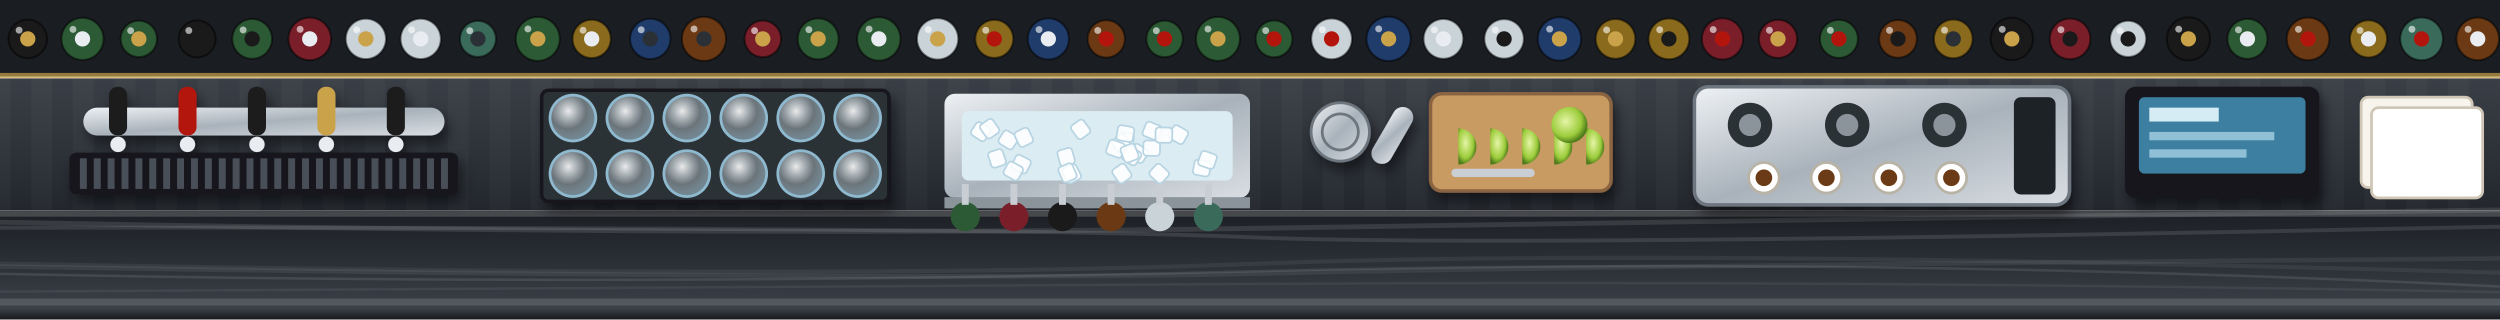
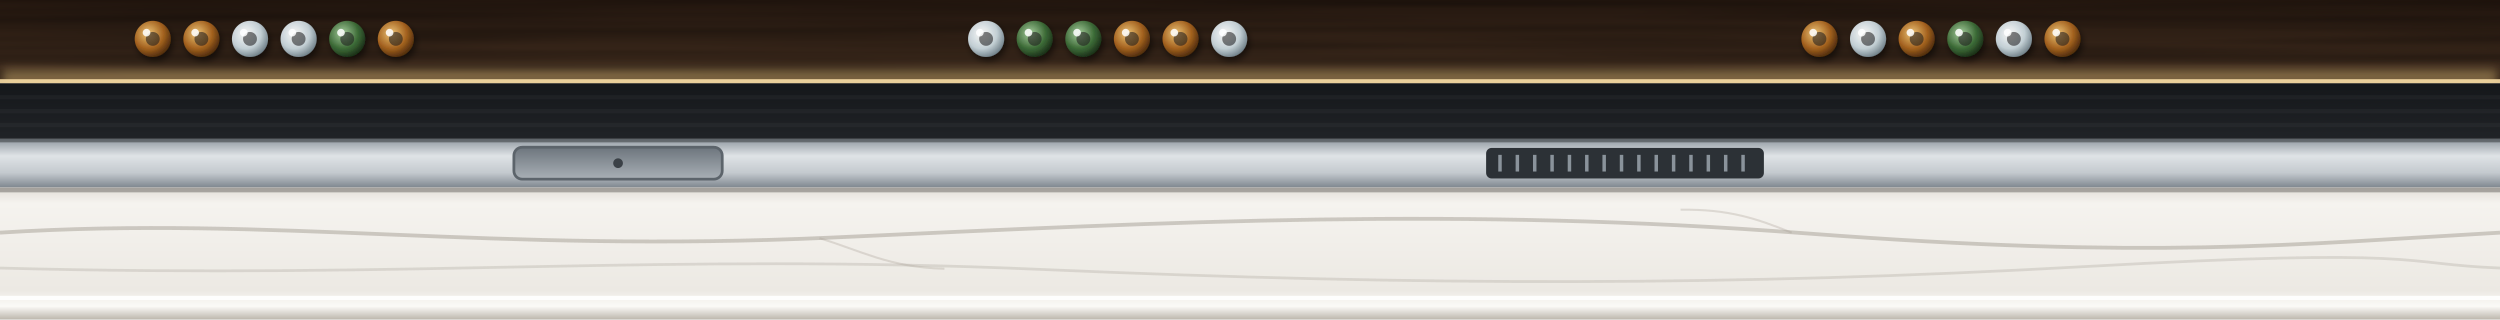
<svg xmlns="http://www.w3.org/2000/svg" viewBox="0 0 360 46">
  <defs>
-     <filter id="s" x="-30%" y="-30%" width="160%" height="160%">
-       <feGaussianBlur in="SourceAlpha" stdDeviation="0.9" />
-       <feOffset dx="0.6" dy="1.2" />
+     <filter id="grain" x="0" y="0" width="100%" height="100%">
+       <feTurbulence type="fractalNoise" baseFrequency=".012 .55" numOctaves="2" seed="3" stitchTiles="stitch" />
+       <feColorMatrix values="0 0 0 0 0  0 0 0 0 0  0 0 0 0 0  0 0 0 .55 -.18" />
+     </filter>
+     <filter id="glow" x="-5%" y="-300%" width="110%" height="700%">
+       <feGaussianBlur stdDeviation=".9" />
+     </filter>
+     <filter id="bs" x="-50%" y="-50%" width="200%" height="200%">
+       <feGaussianBlur in="SourceAlpha" stdDeviation=".45" />
+       <feOffset dx=".3" dy=".6" />
      <feComponentTransfer>
-         <feFuncA type="linear" slope="0.5" />
+         <feFuncA type="linear" slope=".55" />
      </feComponentTransfer>
      <feMerge>
        <feMergeNode />
        <feMergeNode in="SourceGraphic" />
      </feMerge>
    </filter>
-     <linearGradient id="top" x1="0" y1="0" x2="0" y2="1">
-       <stop offset="0" stop-color="#3a3f47" />
-       <stop offset="1" stop-color="#23272d" />
+     <linearGradient id="wood" x1="0" y1="0" x2="0" y2="1">
+       <stop offset="0" stop-color="#24170f" />
+       <stop offset=".8" stop-color="#3a281b" />
+       <stop offset="1" stop-color="#2a1b12" />
    </linearGradient>
-     <linearGradient id="stone" x1="0" y1="0" x2="0" y2="1">
-       <stop offset="0" stop-color="#1c1f24" />
-       <stop offset=".55" stop-color="#2d3239" />
-       <stop offset=".9" stop-color="#3b4149" />
-       <stop offset="1" stop-color="#16181c" />
+     <linearGradient id="mat" x1="0" y1="0" x2="0" y2="1">
+       <stop offset="0" stop-color="#15171a" />
+       <stop offset="1" stop-color="#202327" />
    </linearGradient>
-     <linearGradient id="steel" x1="0" y1="0" x2="1" y2="1">
-       <stop offset="0" stop-color="#eef1f4" />
-       <stop offset=".5" stop-color="#a9b2bb" />
-       <stop offset="1" stop-color="#d9dee3" />
+     <linearGradient id="steel" x1="0" y1="0" x2="0" y2="1">
+       <stop offset="0" stop-color="#8f98a0" />
+       <stop offset=".35" stop-color="#dfe3e6" />
+       <stop offset=".7" stop-color="#c3c9ce" />
+       <stop offset="1" stop-color="#7f878f" />
    </linearGradient>
-     <radialGradient id="gl" cx=".4" cy=".35" r=".65">
-       <stop offset="0" stop-color="#fff" stop-opacity=".9" />
-       <stop offset=".6" stop-color="#dff1f8" stop-opacity=".35" />
-       <stop offset="1" stop-color="#9fc3d3" stop-opacity=".6" />
+     <linearGradient id="marble" x1="0" y1="0" x2="0" y2="1">
+       <stop offset="0" stop-color="#e2ded7" />
+       <stop offset=".12" stop-color="#f5f3ef" />
+       <stop offset=".78" stop-color="#ece9e3" />
+       <stop offset=".9" stop-color="#fbfaf7" />
+       <stop offset="1" stop-color="#bdb7ad" />
+     </linearGradient>
+     <linearGradient id="sink" x1="0" y1="0" x2="0" y2="1">
+       <stop offset="0" stop-color="#6d757d" />
+       <stop offset="1" stop-color="#a9b0b6" />
+     </linearGradient>
+     <radialGradient id="amber" cx=".38" cy=".35" r=".7">
+       <stop offset="0" stop-color="#f3c878" />
+       <stop offset=".6" stop-color="#a8641f" />
+       <stop offset="1" stop-color="#4a2a0c" />
    </radialGradient>
-     <radialGradient id="lime" cx=".4" cy=".4" r=".6">
-       <stop offset="0" stop-color="#e6f5a6" />
-       <stop offset=".7" stop-color="#9ccc3c" />
-       <stop offset="1" stop-color="#4f7d1a" />
+     <radialGradient id="green" cx=".38" cy=".35" r=".7">
+       <stop offset="0" stop-color="#a9d2a0" />
+       <stop offset=".6" stop-color="#3f6e3a" />
+       <stop offset="1" stop-color="#172d15" />
    </radialGradient>
+     <radialGradient id="clear" cx=".38" cy=".35" r=".7">
+       <stop offset="0" stop-color="#ffffff" />
+       <stop offset=".6" stop-color="#c9d6dc" />
+       <stop offset="1" stop-color="#6f8089" />
+     </radialGradient>
+     <g id="b">
+       <circle r="2.6" fill-opacity=".95" />
+       <circle r="1" fill="#1a1a1a" fill-opacity=".55" />
+       <circle cx="-.9" cy="-.9" r=".55" fill="#fff" fill-opacity=".85" />
+     </g>
  </defs>
-   <rect width="360" height="11" fill="#1a1d22" />
-   <rect y="10.5" width="360" height=".8" fill="#c9a24a" fill-opacity=".7" />
-   <rect y="11.3" width="360" height="19" fill="url(#top)" />
-   <path d="M0 11.3V30.3" stroke="#fff" stroke-opacity=".025" stroke-width="3" />
-   <path d="M6 11.3V30.3" stroke="#fff" stroke-opacity=".025" stroke-width="3" />
-   <path d="M12 11.3V30.3" stroke="#fff" stroke-opacity=".025" stroke-width="3" />
-   <path d="M18 11.3V30.3" stroke="#fff" stroke-opacity=".025" stroke-width="3" />
-   <path d="M24 11.3V30.3" stroke="#fff" stroke-opacity=".025" stroke-width="3" />
-   <path d="M30 11.3V30.3" stroke="#fff" stroke-opacity=".025" stroke-width="3" />
-   <path d="M36 11.3V30.3" stroke="#fff" stroke-opacity=".025" stroke-width="3" />
-   <path d="M42 11.3V30.3" stroke="#fff" stroke-opacity=".025" stroke-width="3" />
-   <path d="M48 11.3V30.3" stroke="#fff" stroke-opacity=".025" stroke-width="3" />
-   <path d="M54 11.3V30.3" stroke="#fff" stroke-opacity=".025" stroke-width="3" />
-   <path d="M60 11.3V30.3" stroke="#fff" stroke-opacity=".025" stroke-width="3" />
-   <path d="M66 11.3V30.3" stroke="#fff" stroke-opacity=".025" stroke-width="3" />
-   <path d="M72 11.3V30.3" stroke="#fff" stroke-opacity=".025" stroke-width="3" />
-   <path d="M78 11.3V30.3" stroke="#fff" stroke-opacity=".025" stroke-width="3" />
-   <path d="M84 11.3V30.3" stroke="#fff" stroke-opacity=".025" stroke-width="3" />
-   <path d="M90 11.3V30.3" stroke="#fff" stroke-opacity=".025" stroke-width="3" />
-   <path d="M96 11.3V30.3" stroke="#fff" stroke-opacity=".025" stroke-width="3" />
-   <path d="M102 11.3V30.3" stroke="#fff" stroke-opacity=".025" stroke-width="3" />
-   <path d="M108 11.3V30.3" stroke="#fff" stroke-opacity=".025" stroke-width="3" />
-   <path d="M114 11.3V30.3" stroke="#fff" stroke-opacity=".025" stroke-width="3" />
-   <path d="M120 11.3V30.3" stroke="#fff" stroke-opacity=".025" stroke-width="3" />
-   <path d="M126 11.3V30.3" stroke="#fff" stroke-opacity=".025" stroke-width="3" />
-   <path d="M132 11.3V30.3" stroke="#fff" stroke-opacity=".025" stroke-width="3" />
-   <path d="M138 11.3V30.3" stroke="#fff" stroke-opacity=".025" stroke-width="3" />
-   <path d="M144 11.3V30.3" stroke="#fff" stroke-opacity=".025" stroke-width="3" />
-   <path d="M150 11.3V30.3" stroke="#fff" stroke-opacity=".025" stroke-width="3" />
-   <path d="M156 11.3V30.3" stroke="#fff" stroke-opacity=".025" stroke-width="3" />
-   <path d="M162 11.3V30.3" stroke="#fff" stroke-opacity=".025" stroke-width="3" />
-   <path d="M168 11.3V30.3" stroke="#fff" stroke-opacity=".025" stroke-width="3" />
-   <path d="M174 11.3V30.3" stroke="#fff" stroke-opacity=".025" stroke-width="3" />
-   <path d="M180 11.3V30.3" stroke="#fff" stroke-opacity=".025" stroke-width="3" />
-   <path d="M186 11.3V30.3" stroke="#fff" stroke-opacity=".025" stroke-width="3" />
-   <path d="M192 11.3V30.3" stroke="#fff" stroke-opacity=".025" stroke-width="3" />
-   <path d="M198 11.3V30.3" stroke="#fff" stroke-opacity=".025" stroke-width="3" />
-   <path d="M204 11.3V30.3" stroke="#fff" stroke-opacity=".025" stroke-width="3" />
-   <path d="M210 11.3V30.3" stroke="#fff" stroke-opacity=".025" stroke-width="3" />
-   <path d="M216 11.3V30.3" stroke="#fff" stroke-opacity=".025" stroke-width="3" />
-   <path d="M222 11.3V30.3" stroke="#fff" stroke-opacity=".025" stroke-width="3" />
-   <path d="M228 11.3V30.3" stroke="#fff" stroke-opacity=".025" stroke-width="3" />
-   <path d="M234 11.3V30.3" stroke="#fff" stroke-opacity=".025" stroke-width="3" />
-   <path d="M240 11.3V30.3" stroke="#fff" stroke-opacity=".025" stroke-width="3" />
-   <path d="M246 11.3V30.3" stroke="#fff" stroke-opacity=".025" stroke-width="3" />
-   <path d="M252 11.3V30.3" stroke="#fff" stroke-opacity=".025" stroke-width="3" />
-   <path d="M258 11.3V30.3" stroke="#fff" stroke-opacity=".025" stroke-width="3" />
-   <path d="M264 11.3V30.3" stroke="#fff" stroke-opacity=".025" stroke-width="3" />
-   <path d="M270 11.3V30.3" stroke="#fff" stroke-opacity=".025" stroke-width="3" />
-   <path d="M276 11.3V30.3" stroke="#fff" stroke-opacity=".025" stroke-width="3" />
-   <path d="M282 11.3V30.3" stroke="#fff" stroke-opacity=".025" stroke-width="3" />
-   <path d="M288 11.3V30.3" stroke="#fff" stroke-opacity=".025" stroke-width="3" />
-   <path d="M294 11.3V30.3" stroke="#fff" stroke-opacity=".025" stroke-width="3" />
-   <path d="M300 11.3V30.3" stroke="#fff" stroke-opacity=".025" stroke-width="3" />
-   <path d="M306 11.3V30.3" stroke="#fff" stroke-opacity=".025" stroke-width="3" />
-   <path d="M312 11.3V30.3" stroke="#fff" stroke-opacity=".025" stroke-width="3" />
-   <path d="M318 11.3V30.3" stroke="#fff" stroke-opacity=".025" stroke-width="3" />
-   <path d="M324 11.3V30.3" stroke="#fff" stroke-opacity=".025" stroke-width="3" />
-   <path d="M330 11.3V30.3" stroke="#fff" stroke-opacity=".025" stroke-width="3" />
-   <path d="M336 11.3V30.3" stroke="#fff" stroke-opacity=".025" stroke-width="3" />
-   <path d="M342 11.3V30.3" stroke="#fff" stroke-opacity=".025" stroke-width="3" />
-   <path d="M348 11.3V30.3" stroke="#fff" stroke-opacity=".025" stroke-width="3" />
-   <path d="M354 11.3V30.3" stroke="#fff" stroke-opacity=".025" stroke-width="3" />
-   <rect y="30.3" width="360" height="15.7" fill="url(#stone)" />
-   <path d="M0 32Q104.17 34.07 180 32.89T360 30.23" stroke="#fff" stroke-opacity="0.11" stroke-width="0.7" fill="none" />
-   <path d="M0 37.95Q122.88 40.29 180 38.01T360 39.27" stroke="#fff" stroke-opacity="0.06" stroke-width="0.59" fill="none" />
-   <path d="M0 42Q90.29 41.45 180 40.89T360 42.07" stroke="#fff" stroke-opacity="0.06" stroke-width="0.35" fill="none" />
-   <path d="M0 39.43Q90.76 41.33 180 39.08T360 41.26" stroke="#fff" stroke-opacity="0.1" stroke-width="0.36" fill="none" />
-   <path d="M0 32.79Q145.21 32.64 180 34.16T360 32.64" stroke="#fff" stroke-opacity="0.11" stroke-width="0.56" fill="none" />
-   <path d="M0 38.38Q135.29 40.53 180 39.42T360 37.22" stroke="#fff" stroke-opacity="0.07" stroke-width="0.65" fill="none" />
-   <rect y="30.3" width="360" height=".9" fill="#fff" fill-opacity=".18" />
-   <rect y="43" width="360" height="1" fill="#fff" fill-opacity=".14" />
-   <circle cx="4" cy="5.6" r="2.77" fill="#1a1a1a" stroke="#000" stroke-opacity=".5" stroke-width=".3" />
-   <circle cx="4" cy="5.6" r="1.1" fill="#c9a24a" />
-   <circle cx="2.75" cy="4.35" r=".5" fill="#fff" fill-opacity=".6" />
-   <circle cx="11.88" cy="5.6" r="3.04" fill="#2c5a34" stroke="#000" stroke-opacity=".5" stroke-width=".3" />
-   <circle cx="11.88" cy="5.6" r="1.1" fill="#e9edf1" />
-   <circle cx="10.51" cy="4.23" r=".5" fill="#fff" fill-opacity=".6" />
-   <circle cx="19.99" cy="5.6" r="2.62" fill="#2c5a34" stroke="#000" stroke-opacity=".5" stroke-width=".3" />
-   <circle cx="19.99" cy="5.6" r="1.1" fill="#c9a24a" />
-   <circle cx="18.81" cy="4.42" r=".5" fill="#fff" fill-opacity=".6" />
-   <circle cx="28.39" cy="5.6" r="2.66" fill="#1a1a1a" stroke="#000" stroke-opacity=".5" stroke-width=".3" />
-   <circle cx="28.39" cy="5.6" r="1.1" fill="#1a1a1a" />
-   <circle cx="27.19" cy="4.4" r=".5" fill="#fff" fill-opacity=".6" />
-   <circle cx="36.31" cy="5.6" r="2.87" fill="#2c5a34" stroke="#000" stroke-opacity=".5" stroke-width=".3" />
-   <circle cx="36.31" cy="5.6" r="1.1" fill="#1a1a1a" />
-   <circle cx="35.01" cy="4.31" r=".5" fill="#fff" fill-opacity=".6" />
-   <circle cx="44.6" cy="5.6" r="3.07" fill="#7a1f2a" stroke="#000" stroke-opacity=".5" stroke-width=".3" />
-   <circle cx="44.6" cy="5.6" r="1.1" fill="#e9edf1" />
-   <circle cx="43.22" cy="4.22" r=".5" fill="#fff" fill-opacity=".6" />
-   <circle cx="52.68" cy="5.6" r="2.91" fill="#c9d3d8" stroke="#000" stroke-opacity=".5" stroke-width=".3" />
-   <circle cx="52.68" cy="5.6" r="1.1" fill="#c9a24a" />
-   <circle cx="51.36" cy="4.29" r=".5" fill="#fff" fill-opacity=".6" />
-   <circle cx="60.58" cy="5.6" r="2.91" fill="#c9d3d8" stroke="#000" stroke-opacity=".5" stroke-width=".3" />
-   <circle cx="60.58" cy="5.6" r="1.1" fill="#e9edf1" />
-   <circle cx="59.27" cy="4.29" r=".5" fill="#fff" fill-opacity=".6" />
-   <circle cx="68.82" cy="5.6" r="2.6" fill="#3a6b5a" stroke="#000" stroke-opacity=".5" stroke-width=".3" />
-   <circle cx="68.82" cy="5.6" r="1.1" fill="#2b3036" />
-   <circle cx="67.65" cy="4.43" r=".5" fill="#fff" fill-opacity=".6" />
-   <circle cx="77.44" cy="5.6" r="3.17" fill="#2c5a34" stroke="#000" stroke-opacity=".5" stroke-width=".3" />
-   <circle cx="77.44" cy="5.6" r="1.1" fill="#c9a24a" />
-   <circle cx="76.02" cy="4.17" r=".5" fill="#fff" fill-opacity=".6" />
-   <circle cx="85.2" cy="5.6" r="2.76" fill="#8a6a1c" stroke="#000" stroke-opacity=".5" stroke-width=".3" />
-   <circle cx="85.2" cy="5.6" r="1.1" fill="#e9edf1" />
-   <circle cx="83.96" cy="4.36" r=".5" fill="#fff" fill-opacity=".6" />
-   <circle cx="93.64" cy="5.6" r="2.91" fill="#1f3c6b" stroke="#000" stroke-opacity=".5" stroke-width=".3" />
-   <circle cx="93.64" cy="5.6" r="1.1" fill="#2b3036" />
-   <circle cx="92.33" cy="4.29" r=".5" fill="#fff" fill-opacity=".6" />
-   <circle cx="101.37" cy="5.6" r="3.18" fill="#6b3a14" stroke="#000" stroke-opacity=".5" stroke-width=".3" />
-   <circle cx="101.37" cy="5.6" r="1.1" fill="#2b3036" />
-   <circle cx="99.94" cy="4.17" r=".5" fill="#fff" fill-opacity=".6" />
-   <circle cx="109.84" cy="5.6" r="2.63" fill="#7a1f2a" stroke="#000" stroke-opacity=".5" stroke-width=".3" />
-   <circle cx="109.84" cy="5.6" r="1.1" fill="#c9a24a" />
-   <circle cx="108.66" cy="4.42" r=".5" fill="#fff" fill-opacity=".6" />
-   <circle cx="117.81" cy="5.6" r="2.95" fill="#2c5a34" stroke="#000" stroke-opacity=".5" stroke-width=".3" />
-   <circle cx="117.81" cy="5.6" r="1.1" fill="#c9a24a" />
-   <circle cx="116.48" cy="4.27" r=".5" fill="#fff" fill-opacity=".6" />
-   <circle cx="126.55" cy="5.6" r="3.13" fill="#2c5a34" stroke="#000" stroke-opacity=".5" stroke-width=".3" />
-   <circle cx="126.55" cy="5.6" r="1.1" fill="#e9edf1" />
-   <circle cx="125.15" cy="4.19" r=".5" fill="#fff" fill-opacity=".6" />
-   <circle cx="135.02" cy="5.6" r="2.98" fill="#c9d3d8" stroke="#000" stroke-opacity=".5" stroke-width=".3" />
-   <circle cx="135.02" cy="5.6" r="1.1" fill="#c9a24a" />
-   <circle cx="133.67" cy="4.26" r=".5" fill="#fff" fill-opacity=".6" />
-   <circle cx="143.18" cy="5.6" r="2.74" fill="#8a6a1c" stroke="#000" stroke-opacity=".5" stroke-width=".3" />
-   <circle cx="143.18" cy="5.6" r="1.1" fill="#b3150d" />
-   <circle cx="141.95" cy="4.36" r=".5" fill="#fff" fill-opacity=".6" />
-   <circle cx="150.96" cy="5.6" r="2.97" fill="#1f3c6b" stroke="#000" stroke-opacity=".5" stroke-width=".3" />
-   <circle cx="150.96" cy="5.6" r="1.1" fill="#e9edf1" />
-   <circle cx="149.62" cy="4.26" r=".5" fill="#fff" fill-opacity=".6" />
-   <circle cx="159.3" cy="5.6" r="2.69" fill="#6b3a14" stroke="#000" stroke-opacity=".5" stroke-width=".3" />
-   <circle cx="159.3" cy="5.6" r="1.1" fill="#b3150d" />
-   <circle cx="158.08" cy="4.39" r=".5" fill="#fff" fill-opacity=".6" />
-   <circle cx="167.7" cy="5.6" r="2.63" fill="#2c5a34" stroke="#000" stroke-opacity=".5" stroke-width=".3" />
-   <circle cx="167.7" cy="5.6" r="1.1" fill="#b3150d" />
-   <circle cx="166.51" cy="4.42" r=".5" fill="#fff" fill-opacity=".6" />
-   <circle cx="175.38" cy="5.6" r="3.17" fill="#2c5a34" stroke="#000" stroke-opacity=".5" stroke-width=".3" />
-   <circle cx="175.38" cy="5.6" r="1.1" fill="#c9a24a" />
-   <circle cx="173.95" cy="4.18" r=".5" fill="#fff" fill-opacity=".6" />
-   <circle cx="183.46" cy="5.6" r="2.65" fill="#2c5a34" stroke="#000" stroke-opacity=".5" stroke-width=".3" />
-   <circle cx="183.46" cy="5.6" r="1.1" fill="#b3150d" />
-   <circle cx="182.26" cy="4.41" r=".5" fill="#fff" fill-opacity=".6" />
-   <circle cx="191.75" cy="5.6" r="2.94" fill="#c9d3d8" stroke="#000" stroke-opacity=".5" stroke-width=".3" />
-   <circle cx="191.75" cy="5.6" r="1.1" fill="#b3150d" />
-   <circle cx="190.43" cy="4.28" r=".5" fill="#fff" fill-opacity=".6" />
-   <circle cx="199.96" cy="5.6" r="3.19" fill="#1f3c6b" stroke="#000" stroke-opacity=".5" stroke-width=".3" />
-   <circle cx="199.96" cy="5.6" r="1.1" fill="#c9a24a" />
-   <circle cx="198.53" cy="4.16" r=".5" fill="#fff" fill-opacity=".6" />
-   <circle cx="207.85" cy="5.6" r="2.87" fill="#c9d3d8" stroke="#000" stroke-opacity=".5" stroke-width=".3" />
-   <circle cx="207.85" cy="5.6" r="1.1" fill="#e9edf1" />
-   <circle cx="206.56" cy="4.31" r=".5" fill="#fff" fill-opacity=".6" />
-   <circle cx="216.59" cy="5.6" r="2.85" fill="#c9d3d8" stroke="#000" stroke-opacity=".5" stroke-width=".3" />
-   <circle cx="216.59" cy="5.6" r="1.1" fill="#1a1a1a" />
-   <circle cx="215.31" cy="4.32" r=".5" fill="#fff" fill-opacity=".6" />
-   <circle cx="224.56" cy="5.6" r="3.13" fill="#1f3c6b" stroke="#000" stroke-opacity=".5" stroke-width=".3" />
-   <circle cx="224.56" cy="5.6" r="1.1" fill="#c9a24a" />
-   <circle cx="223.15" cy="4.19" r=".5" fill="#fff" fill-opacity=".6" />
-   <circle cx="232.63" cy="5.6" r="2.86" fill="#8a6a1c" stroke="#000" stroke-opacity=".5" stroke-width=".3" />
-   <circle cx="232.63" cy="5.6" r="1.1" fill="#c9a24a" />
-   <circle cx="231.35" cy="4.31" r=".5" fill="#fff" fill-opacity=".6" />
-   <circle cx="240.32" cy="5.6" r="2.94" fill="#8a6a1c" stroke="#000" stroke-opacity=".5" stroke-width=".3" />
-   <circle cx="240.32" cy="5.6" r="1.1" fill="#1a1a1a" />
-   <circle cx="239" cy="4.28" r=".5" fill="#fff" fill-opacity=".6" />
-   <circle cx="248.04" cy="5.6" r="2.97" fill="#7a1f2a" stroke="#000" stroke-opacity=".5" stroke-width=".3" />
-   <circle cx="248.04" cy="5.6" r="1.1" fill="#b3150d" />
-   <circle cx="246.7" cy="4.26" r=".5" fill="#fff" fill-opacity=".6" />
-   <circle cx="256.03" cy="5.6" r="2.75" fill="#7a1f2a" stroke="#000" stroke-opacity=".5" stroke-width=".3" />
-   <circle cx="256.03" cy="5.6" r="1.1" fill="#c9a24a" />
-   <circle cx="254.8" cy="4.36" r=".5" fill="#fff" fill-opacity=".6" />
-   <circle cx="264.8" cy="5.6" r="2.74" fill="#2c5a34" stroke="#000" stroke-opacity=".5" stroke-width=".3" />
-   <circle cx="264.8" cy="5.6" r="1.1" fill="#b3150d" />
-   <circle cx="263.57" cy="4.37" r=".5" fill="#fff" fill-opacity=".6" />
-   <circle cx="273.31" cy="5.6" r="2.72" fill="#6b3a14" stroke="#000" stroke-opacity=".5" stroke-width=".3" />
-   <circle cx="273.31" cy="5.6" r="1.1" fill="#1a1a1a" />
-   <circle cx="272.09" cy="4.37" r=".5" fill="#fff" fill-opacity=".6" />
-   <circle cx="281.27" cy="5.6" r="2.79" fill="#8a6a1c" stroke="#000" stroke-opacity=".5" stroke-width=".3" />
-   <circle cx="281.27" cy="5.6" r="1.1" fill="#2b3036" />
-   <circle cx="280.01" cy="4.35" r=".5" fill="#fff" fill-opacity=".6" />
-   <circle cx="289.7" cy="5.6" r="3.05" fill="#1a1a1a" stroke="#000" stroke-opacity=".5" stroke-width=".3" />
-   <circle cx="289.7" cy="5.6" r="1.1" fill="#c9a24a" />
-   <circle cx="288.32" cy="4.23" r=".5" fill="#fff" fill-opacity=".6" />
-   <circle cx="298.09" cy="5.6" r="2.93" fill="#7a1f2a" stroke="#000" stroke-opacity=".5" stroke-width=".3" />
-   <circle cx="298.09" cy="5.6" r="1.1" fill="#1a1a1a" />
-   <circle cx="296.77" cy="4.28" r=".5" fill="#fff" fill-opacity=".6" />
-   <circle cx="306.45" cy="5.6" r="2.61" fill="#c9d3d8" stroke="#000" stroke-opacity=".5" stroke-width=".3" />
-   <circle cx="306.45" cy="5.6" r="1.1" fill="#1a1a1a" />
-   <circle cx="305.28" cy="4.43" r=".5" fill="#fff" fill-opacity=".6" />
-   <circle cx="315.13" cy="5.6" r="3.11" fill="#1a1a1a" stroke="#000" stroke-opacity=".5" stroke-width=".3" />
-   <circle cx="315.13" cy="5.6" r="1.1" fill="#c9a24a" />
-   <circle cx="313.73" cy="4.2" r=".5" fill="#fff" fill-opacity=".6" />
-   <circle cx="323.63" cy="5.6" r="2.88" fill="#2c5a34" stroke="#000" stroke-opacity=".5" stroke-width=".3" />
-   <circle cx="323.63" cy="5.6" r="1.1" fill="#e9edf1" />
-   <circle cx="322.34" cy="4.3" r=".5" fill="#fff" fill-opacity=".6" />
-   <circle cx="332.36" cy="5.6" r="3.07" fill="#6b3a14" stroke="#000" stroke-opacity=".5" stroke-width=".3" />
-   <circle cx="332.36" cy="5.6" r="1.1" fill="#b3150d" />
-   <circle cx="330.98" cy="4.22" r=".5" fill="#fff" fill-opacity=".6" />
-   <circle cx="341.06" cy="5.6" r="2.68" fill="#8a6a1c" stroke="#000" stroke-opacity=".5" stroke-width=".3" />
-   <circle cx="341.06" cy="5.6" r="1.1" fill="#e9edf1" />
-   <circle cx="339.85" cy="4.39" r=".5" fill="#fff" fill-opacity=".6" />
-   <circle cx="348.71" cy="5.6" r="3.08" fill="#3a6b5a" stroke="#000" stroke-opacity=".5" stroke-width=".3" />
-   <circle cx="348.71" cy="5.6" r="1.1" fill="#b3150d" />
-   <circle cx="347.32" cy="4.21" r=".5" fill="#fff" fill-opacity=".6" />
-   <circle cx="356.79" cy="5.6" r="3.07" fill="#6b3a14" stroke="#000" stroke-opacity=".5" stroke-width=".3" />
-   <circle cx="356.79" cy="5.6" r="1.1" fill="#e9edf1" />
-   <circle cx="355.41" cy="4.22" r=".5" fill="#fff" fill-opacity=".6" />
-   <g filter="url(#s)">
-     <rect x="10" y="22" width="56" height="6" rx="1" fill="#15171a" />
-     <rect x="11.5" y="22.8" width="1" height="4.4" fill="#4a5058" />
-     <rect x="13.5" y="22.8" width="1" height="4.4" fill="#4a5058" />
-     <rect x="15.5" y="22.8" width="1" height="4.4" fill="#4a5058" />
-     <rect x="17.5" y="22.8" width="1" height="4.4" fill="#4a5058" />
-     <rect x="19.5" y="22.8" width="1" height="4.4" fill="#4a5058" />
-     <rect x="21.5" y="22.8" width="1" height="4.4" fill="#4a5058" />
-     <rect x="23.5" y="22.8" width="1" height="4.4" fill="#4a5058" />
-     <rect x="25.5" y="22.8" width="1" height="4.4" fill="#4a5058" />
-     <rect x="27.5" y="22.8" width="1" height="4.4" fill="#4a5058" />
-     <rect x="29.5" y="22.8" width="1" height="4.4" fill="#4a5058" />
-     <rect x="31.5" y="22.8" width="1" height="4.4" fill="#4a5058" />
-     <rect x="33.5" y="22.8" width="1" height="4.4" fill="#4a5058" />
-     <rect x="35.5" y="22.8" width="1" height="4.4" fill="#4a5058" />
-     <rect x="37.5" y="22.8" width="1" height="4.4" fill="#4a5058" />
-     <rect x="39.5" y="22.8" width="1" height="4.4" fill="#4a5058" />
-     <rect x="41.5" y="22.8" width="1" height="4.4" fill="#4a5058" />
-     <rect x="43.5" y="22.8" width="1" height="4.4" fill="#4a5058" />
-     <rect x="45.5" y="22.8" width="1" height="4.4" fill="#4a5058" />
-     <rect x="47.5" y="22.8" width="1" height="4.4" fill="#4a5058" />
-     <rect x="49.5" y="22.8" width="1" height="4.4" fill="#4a5058" />
-     <rect x="51.5" y="22.8" width="1" height="4.4" fill="#4a5058" />
-     <rect x="53.5" y="22.8" width="1" height="4.4" fill="#4a5058" />
-     <rect x="55.5" y="22.8" width="1" height="4.4" fill="#4a5058" />
-     <rect x="57.5" y="22.8" width="1" height="4.4" fill="#4a5058" />
-     <rect x="59.5" y="22.8" width="1" height="4.4" fill="#4a5058" />
-     <rect x="61.5" y="22.8" width="1" height="4.4" fill="#4a5058" />
-     <rect x="63.5" y="22.8" width="1" height="4.4" fill="#4a5058" />
-     <rect x="12" y="15.5" width="52" height="4" rx="2" fill="url(#steel)" />
-     <rect x="15.7" y="12.5" width="2.6" height="7" rx="1.2" fill="#1a1a1a" />
-     <circle cx="17" cy="20.8" r="1.1" fill="#e9edf1" />
-     <rect x="25.7" y="12.5" width="2.6" height="7" rx="1.2" fill="#b3150d" />
-     <circle cx="27" cy="20.8" r="1.1" fill="#e9edf1" />
-     <rect x="35.7" y="12.5" width="2.6" height="7" rx="1.2" fill="#1a1a1a" />
-     <circle cx="37" cy="20.8" r="1.1" fill="#e9edf1" />
-     <rect x="45.7" y="12.5" width="2.6" height="7" rx="1.2" fill="#c9a24a" />
-     <circle cx="47" cy="20.8" r="1.1" fill="#e9edf1" />
-     <rect x="55.7" y="12.5" width="2.6" height="7" rx="1.2" fill="#1a1a1a" />
-     <circle cx="57" cy="20.8" r="1.1" fill="#e9edf1" />
+   <rect width="360" height="12" fill="url(#wood)" />
+   <rect width="360" height="12" filter="url(#grain)" />
+   <g filter="url(#bs)">
+     <use href="#b" x="22" y="5.6" fill="url(#amber)" />
+     <use href="#b" x="29" y="5.6" fill="url(#amber)" />
+     <use href="#b" x="36" y="5.6" fill="url(#clear)" />
+     <use href="#b" x="43" y="5.6" fill="url(#clear)" />
+     <use href="#b" x="50" y="5.6" fill="url(#green)" />
+     <use href="#b" x="57" y="5.6" fill="url(#amber)" />
+     <use href="#b" x="142" y="5.6" fill="url(#clear)" />
+     <use href="#b" x="149" y="5.6" fill="url(#green)" />
+     <use href="#b" x="156" y="5.6" fill="url(#green)" />
+     <use href="#b" x="163" y="5.6" fill="url(#amber)" />
+     <use href="#b" x="170" y="5.6" fill="url(#amber)" />
+     <use href="#b" x="177" y="5.6" fill="url(#clear)" />
+     <use href="#b" x="262" y="5.6" fill="url(#amber)" />
+     <use href="#b" x="269" y="5.6" fill="url(#clear)" />
+     <use href="#b" x="276" y="5.6" fill="url(#amber)" />
+     <use href="#b" x="283" y="5.6" fill="url(#green)" />
+     <use href="#b" x="290" y="5.6" fill="url(#clear)" />
+     <use href="#b" x="297" y="5.6" fill="url(#amber)" />
  </g>
-   <g filter="url(#s)">
-     <rect x="78" y="13" width="50" height="16" rx="1" fill="#2b3036" stroke="#15171a" stroke-width=".5" />
-     <circle cx="82.5" cy="17" r="3.3" fill="url(#gl)" stroke="#8fb9cf" stroke-width=".4" />
-     <circle cx="82.5" cy="25" r="3.3" fill="url(#gl)" stroke="#8fb9cf" stroke-width=".4" />
-     <circle cx="90.7" cy="17" r="3.3" fill="url(#gl)" stroke="#8fb9cf" stroke-width=".4" />
-     <circle cx="90.7" cy="25" r="3.3" fill="url(#gl)" stroke="#8fb9cf" stroke-width=".4" />
-     <circle cx="98.9" cy="17" r="3.3" fill="url(#gl)" stroke="#8fb9cf" stroke-width=".4" />
-     <circle cx="98.9" cy="25" r="3.3" fill="url(#gl)" stroke="#8fb9cf" stroke-width=".4" />
-     <circle cx="107.1" cy="17" r="3.3" fill="url(#gl)" stroke="#8fb9cf" stroke-width=".4" />
-     <circle cx="107.1" cy="25" r="3.3" fill="url(#gl)" stroke="#8fb9cf" stroke-width=".4" />
-     <circle cx="115.3" cy="17" r="3.3" fill="url(#gl)" stroke="#8fb9cf" stroke-width=".4" />
-     <circle cx="115.3" cy="25" r="3.3" fill="url(#gl)" stroke="#8fb9cf" stroke-width=".4" />
-     <circle cx="123.5" cy="17" r="3.3" fill="url(#gl)" stroke="#8fb9cf" stroke-width=".4" />
-     <circle cx="123.5" cy="25" r="3.3" fill="url(#gl)" stroke="#8fb9cf" stroke-width=".4" />
-   </g>
-   <rect x="136" y="13.5" width="44" height="15" rx="1.5" fill="url(#steel)" />
-   <rect x="138.5" y="16" width="39" height="10" rx="1" fill="#dcecf3" />
-   <rect x="160.82" y="19.14" width="2.4" height="2.2" rx=".5" fill="#fff" fill-opacity=".85" stroke="#b7d4e2" stroke-width=".25" transform="rotate(6 162.02 20.24)" />
-   <rect x="171.87" y="23.11" width="2.4" height="2.2" rx=".5" fill="#fff" fill-opacity=".85" stroke="#b7d4e2" stroke-width=".25" transform="rotate(10 173.07 24.21)" />
-   <rect x="143.99" y="19.05" width="2.4" height="2.2" rx=".5" fill="#fff" fill-opacity=".85" stroke="#b7d4e2" stroke-width=".25" transform="rotate(32 145.19 20.15)" />
-   <rect x="160.32" y="19.63" width="2.4" height="2.2" rx=".5" fill="#fff" fill-opacity=".85" stroke="#b7d4e2" stroke-width=".25" transform="rotate(52 161.52 20.73)" />
-   <rect x="164.7" y="17.74" width="2.4" height="2.2" rx=".5" fill="#fff" fill-opacity=".85" stroke="#b7d4e2" stroke-width=".25" transform="rotate(22 165.9 18.84)" />
-   <rect x="152.32" y="21.52" width="2.4" height="2.2" rx=".5" fill="#fff" fill-opacity=".85" stroke="#b7d4e2" stroke-width=".25" transform="rotate(74 153.52 22.62)" />
-   <rect x="162.74" y="20.99" width="2.4" height="2.2" rx=".5" fill="#fff" fill-opacity=".85" stroke="#b7d4e2" stroke-width=".25" transform="rotate(33 163.94 22.09)" />
-   <rect x="165.72" y="23.9" width="2.4" height="2.2" rx=".5" fill="#fff" fill-opacity=".85" stroke="#b7d4e2" stroke-width=".25" transform="rotate(43 166.92 25)" />
-   <rect x="172.68" y="21.93" width="2.4" height="2.2" rx=".5" fill="#fff" fill-opacity=".85" stroke="#b7d4e2" stroke-width=".25" transform="rotate(19 173.88 23.03)" />
-   <rect x="160.35" y="23.89" width="2.4" height="2.2" rx=".5" fill="#fff" fill-opacity=".85" stroke="#b7d4e2" stroke-width=".25" transform="rotate(55 161.55 24.99)" />
-   <rect x="164.64" y="20.24" width="2.4" height="2.2" rx=".5" fill="#fff" fill-opacity=".85" stroke="#b7d4e2" stroke-width=".25" transform="rotate(1 165.84 21.34)" />
-   <rect x="140.02" y="17.86" width="2.4" height="2.2" rx=".5" fill="#fff" fill-opacity=".85" stroke="#b7d4e2" stroke-width=".25" transform="rotate(33 141.22 18.96)" />
-   <rect x="154.41" y="17.53" width="2.4" height="2.2" rx=".5" fill="#fff" fill-opacity=".85" stroke="#b7d4e2" stroke-width=".25" transform="rotate(54 155.61 18.63)" />
-   <rect x="159.43" y="20.32" width="2.4" height="2.2" rx=".5" fill="#fff" fill-opacity=".85" stroke="#b7d4e2" stroke-width=".25" transform="rotate(20 160.63 21.42)" />
-   <rect x="141.31" y="17.43" width="2.4" height="2.2" rx=".5" fill="#fff" fill-opacity=".85" stroke="#b7d4e2" stroke-width=".25" transform="rotate(55 142.51 18.53)" />
-   <rect x="153.13" y="23.91" width="2.4" height="2.2" rx=".5" fill="#fff" fill-opacity=".85" stroke="#b7d4e2" stroke-width=".25" transform="rotate(63 154.33 25.01)" />
-   <rect x="161.74" y="21.34" width="2.4" height="2.2" rx=".5" fill="#fff" fill-opacity=".85" stroke="#b7d4e2" stroke-width=".25" transform="rotate(34 162.94 22.44)" />
-   <rect x="160.85" y="18.14" width="2.4" height="2.2" rx=".5" fill="#fff" fill-opacity=".85" stroke="#b7d4e2" stroke-width=".25" transform="rotate(10 162.05 19.24)" />
-   <rect x="161.46" y="20.95" width="2.4" height="2.2" rx=".5" fill="#fff" fill-opacity=".85" stroke="#b7d4e2" stroke-width=".25" transform="rotate(69 162.66 22.05)" />
-   <rect x="168.5" y="18.29" width="2.4" height="2.2" rx=".5" fill="#fff" fill-opacity=".85" stroke="#b7d4e2" stroke-width=".25" transform="rotate(29 169.7 19.39)" />
-   <rect x="145.86" y="22.54" width="2.4" height="2.2" rx=".5" fill="#fff" fill-opacity=".85" stroke="#b7d4e2" stroke-width=".25" transform="rotate(27 147.06 23.64)" />
-   <rect x="146.23" y="18.68" width="2.4" height="2.2" rx=".5" fill="#fff" fill-opacity=".85" stroke="#b7d4e2" stroke-width=".25" transform="rotate(64 147.43 19.78)" />
-   <rect x="144.71" y="23.53" width="2.4" height="2.2" rx=".5" fill="#fff" fill-opacity=".85" stroke="#b7d4e2" stroke-width=".25" transform="rotate(29 145.91 24.63)" />
-   <rect x="166.4" y="18.36" width="2.4" height="2.2" rx=".5" fill="#fff" fill-opacity=".85" stroke="#b7d4e2" stroke-width=".25" transform="rotate(1 167.6 19.46)" />
-   <rect x="142.37" y="21.71" width="2.4" height="2.2" rx=".5" fill="#fff" fill-opacity=".85" stroke="#b7d4e2" stroke-width=".25" transform="rotate(72 143.57 22.81)" />
-   <rect x="152.52" y="23.79" width="2.4" height="2.2" rx=".5" fill="#fff" fill-opacity=".85" stroke="#b7d4e2" stroke-width=".25" transform="rotate(66 153.72 24.89)" />
-   <rect x="136" y="28.4" width="44" height="1.6" fill="#8b939b" />
-   <circle cx="139" cy="31.2" r="2.1" fill="#2c5a34" />
-   <rect x="138.5" y="26.5" width="1" height="3" fill="#c9ced4" />
-   <circle cx="146" cy="31.2" r="2.1" fill="#7a1f2a" />
-   <rect x="145.5" y="26.5" width="1" height="3" fill="#c9ced4" />
-   <circle cx="153" cy="31.2" r="2.1" fill="#1a1a1a" />
-   <rect x="152.5" y="26.5" width="1" height="3" fill="#c9ced4" />
-   <circle cx="160" cy="31.2" r="2.1" fill="#6b3a14" />
-   <rect x="159.5" y="26.5" width="1" height="3" fill="#c9ced4" />
-   <circle cx="167" cy="31.2" r="2.1" fill="#c9d3d8" />
-   <rect x="166.5" y="26.5" width="1" height="3" fill="#c9ced4" />
-   <circle cx="174" cy="31.2" r="2.1" fill="#3a6b5a" />
-   <rect x="173.5" y="26.5" width="1" height="3" fill="#c9ced4" />
-   <g filter="url(#s)">
-     <circle cx="193" cy="19" r="4.2" fill="url(#steel)" stroke="#6d757e" stroke-width=".4" />
-     <circle cx="193" cy="19" r="2.6" fill="none" stroke="#6d757e" stroke-width=".4" />
-     <rect x="199" y="15" width="3" height="9" rx="1.5" fill="url(#steel)" transform="rotate(30 200.5 19.5)" />
-     <rect x="206" y="13.5" width="26" height="14" rx="1.6" fill="#c89b62" stroke="#8a6440" stroke-width=".5" />
-     <path d="M210 18.5a2.6 2.6 0 0 1 0 5.2" fill="url(#lime)" />
-     <path d="M214.6 18.5a2.6 2.6 0 0 1 0 5.2" fill="url(#lime)" />
-     <path d="M219.2 18.5a2.6 2.6 0 0 1 0 5.2" fill="url(#lime)" />
-     <path d="M223.8 18.5a2.6 2.6 0 0 1 0 5.2" fill="url(#lime)" />
-     <path d="M228.4 18.5a2.6 2.6 0 0 1 0 5.2" fill="url(#lime)" />
-     <circle cx="226" cy="18" r="2.6" fill="url(#lime)" />
-     <rect x="209" y="24.3" width="12" height="1.2" rx=".6" fill="#c9ced4" />
-   </g>
-   <g filter="url(#s)">
-     <rect x="244" y="12.5" width="54" height="17" rx="2" fill="url(#steel)" stroke="#6d757e" stroke-width=".5" />
-     <circle cx="252" cy="18" r="3.2" fill="#2b3036" />
-     <circle cx="252" cy="18" r="1.6" fill="#8b939b" />
-     <circle cx="266" cy="18" r="3.2" fill="#2b3036" />
-     <circle cx="266" cy="18" r="1.6" fill="#8b939b" />
-     <circle cx="280" cy="18" r="3.2" fill="#2b3036" />
-     <circle cx="280" cy="18" r="1.6" fill="#8b939b" />
-     <circle cx="254" cy="25.6" r="2.2" fill="#fff" stroke="#b9b3a6" stroke-width=".4" />
-     <circle cx="254" cy="25.6" r="1.2" fill="#6b3a14" />
-     <circle cx="263" cy="25.6" r="2.2" fill="#fff" stroke="#b9b3a6" stroke-width=".4" />
-     <circle cx="263" cy="25.6" r="1.2" fill="#6b3a14" />
-     <circle cx="272" cy="25.6" r="2.2" fill="#fff" stroke="#b9b3a6" stroke-width=".4" />
-     <circle cx="272" cy="25.6" r="1.2" fill="#6b3a14" />
-     <circle cx="281" cy="25.6" r="2.2" fill="#fff" stroke="#b9b3a6" stroke-width=".4" />
-     <circle cx="281" cy="25.6" r="1.2" fill="#6b3a14" />
-     <rect x="290" y="14" width="6" height="14" rx="1" fill="#1d2126" />
-   </g>
-   <g filter="url(#s)">
-     <rect x="306" y="12.5" width="28" height="16" rx="1.5" fill="#15171a" />
-     <rect x="308" y="14" width="24" height="11" rx=".8" fill="#3c7fa0" />
-     <rect x="309.5" y="15.5" width="10" height="2" fill="#d6ecf5" />
-     <rect x="309.5" y="19" width="18" height="1.2" fill="#8fc0d6" />
-     <rect x="309.5" y="21.5" width="14" height="1.2" fill="#8fc0d6" />
-   </g>
-   <rect x="340" y="14" width="16" height="13" rx="1" fill="#f7f4ee" stroke="#cfc6b6" stroke-width=".4" />
-   <rect x="341.5" y="15.5" width="16" height="13" rx="1" fill="#fff" stroke="#cfc6b6" stroke-width=".4" />
+   <rect y="10.6" width="360" height="1.2" fill="#f5cf86" fill-opacity=".8" filter="url(#glow)" />
+   <rect y="11.4" width="360" height=".6" fill="#f7dca4" fill-opacity=".9" />
+   <rect y="12" width="360" height="8" fill="url(#mat)" />
+   <path d="M0 14h360M0 16h360M0 18h360" stroke="#fff" stroke-opacity=".035" stroke-width=".6" />
+   <rect y="20" width="360" height="7" fill="url(#steel)" />
+   <rect y="20" width="360" height=".5" fill="#000" fill-opacity=".35" />
+   <rect x="74" y="21.2" width="30" height="4.6" rx="1.2" fill="url(#sink)" stroke="#5c646b" stroke-width=".4" />
+   <circle cx="89" cy="23.5" r=".7" fill="#3b4147" />
+   <rect x="214" y="21.3" width="40" height="4.4" rx=".8" fill="#2c3136" />
+   <path d="M216 22.3v2.4M218.5 22.3v2.4M221 22.3v2.4M223.5 22.3v2.4M226 22.3v2.4M228.5 22.3v2.4M231 22.3v2.4M233.5 22.3v2.4M236 22.3v2.4M238.5 22.3v2.4M241 22.3v2.4M243.5 22.3v2.4M246 22.3v2.4M248.5 22.3v2.4M251 22.3v2.4" stroke="#8a939b" stroke-width=".5" />
+   <rect y="27" width="360" height="19" fill="url(#marble)" />
+   <rect y="27" width="360" height=".7" fill="#000" fill-opacity=".28" />
+   <path d="M0 33.5C40 31 70 36.5 120 34.2S210 29.8 260 33.6 330 35.2 360 33.5" stroke="#9c958b" stroke-opacity=".45" stroke-width=".55" fill="none" />
+   <path d="M0 38.6C60 40.2 95 36.4 150 38.8S250 41.2 300 38.4 345 38 360 38.6" stroke="#aaa399" stroke-opacity=".32" stroke-width=".4" fill="none" />
+   <path d="M118 34.3c6 1.8 10 4.2 18 4.4M258 33.5c-5-2-9-3.4-16-3.3" stroke="#a39c92" stroke-opacity=".3" stroke-width=".3" fill="none" />
+   <rect y="42.6" width="360" height=".6" fill="#fff" fill-opacity=".9" />
</svg>
